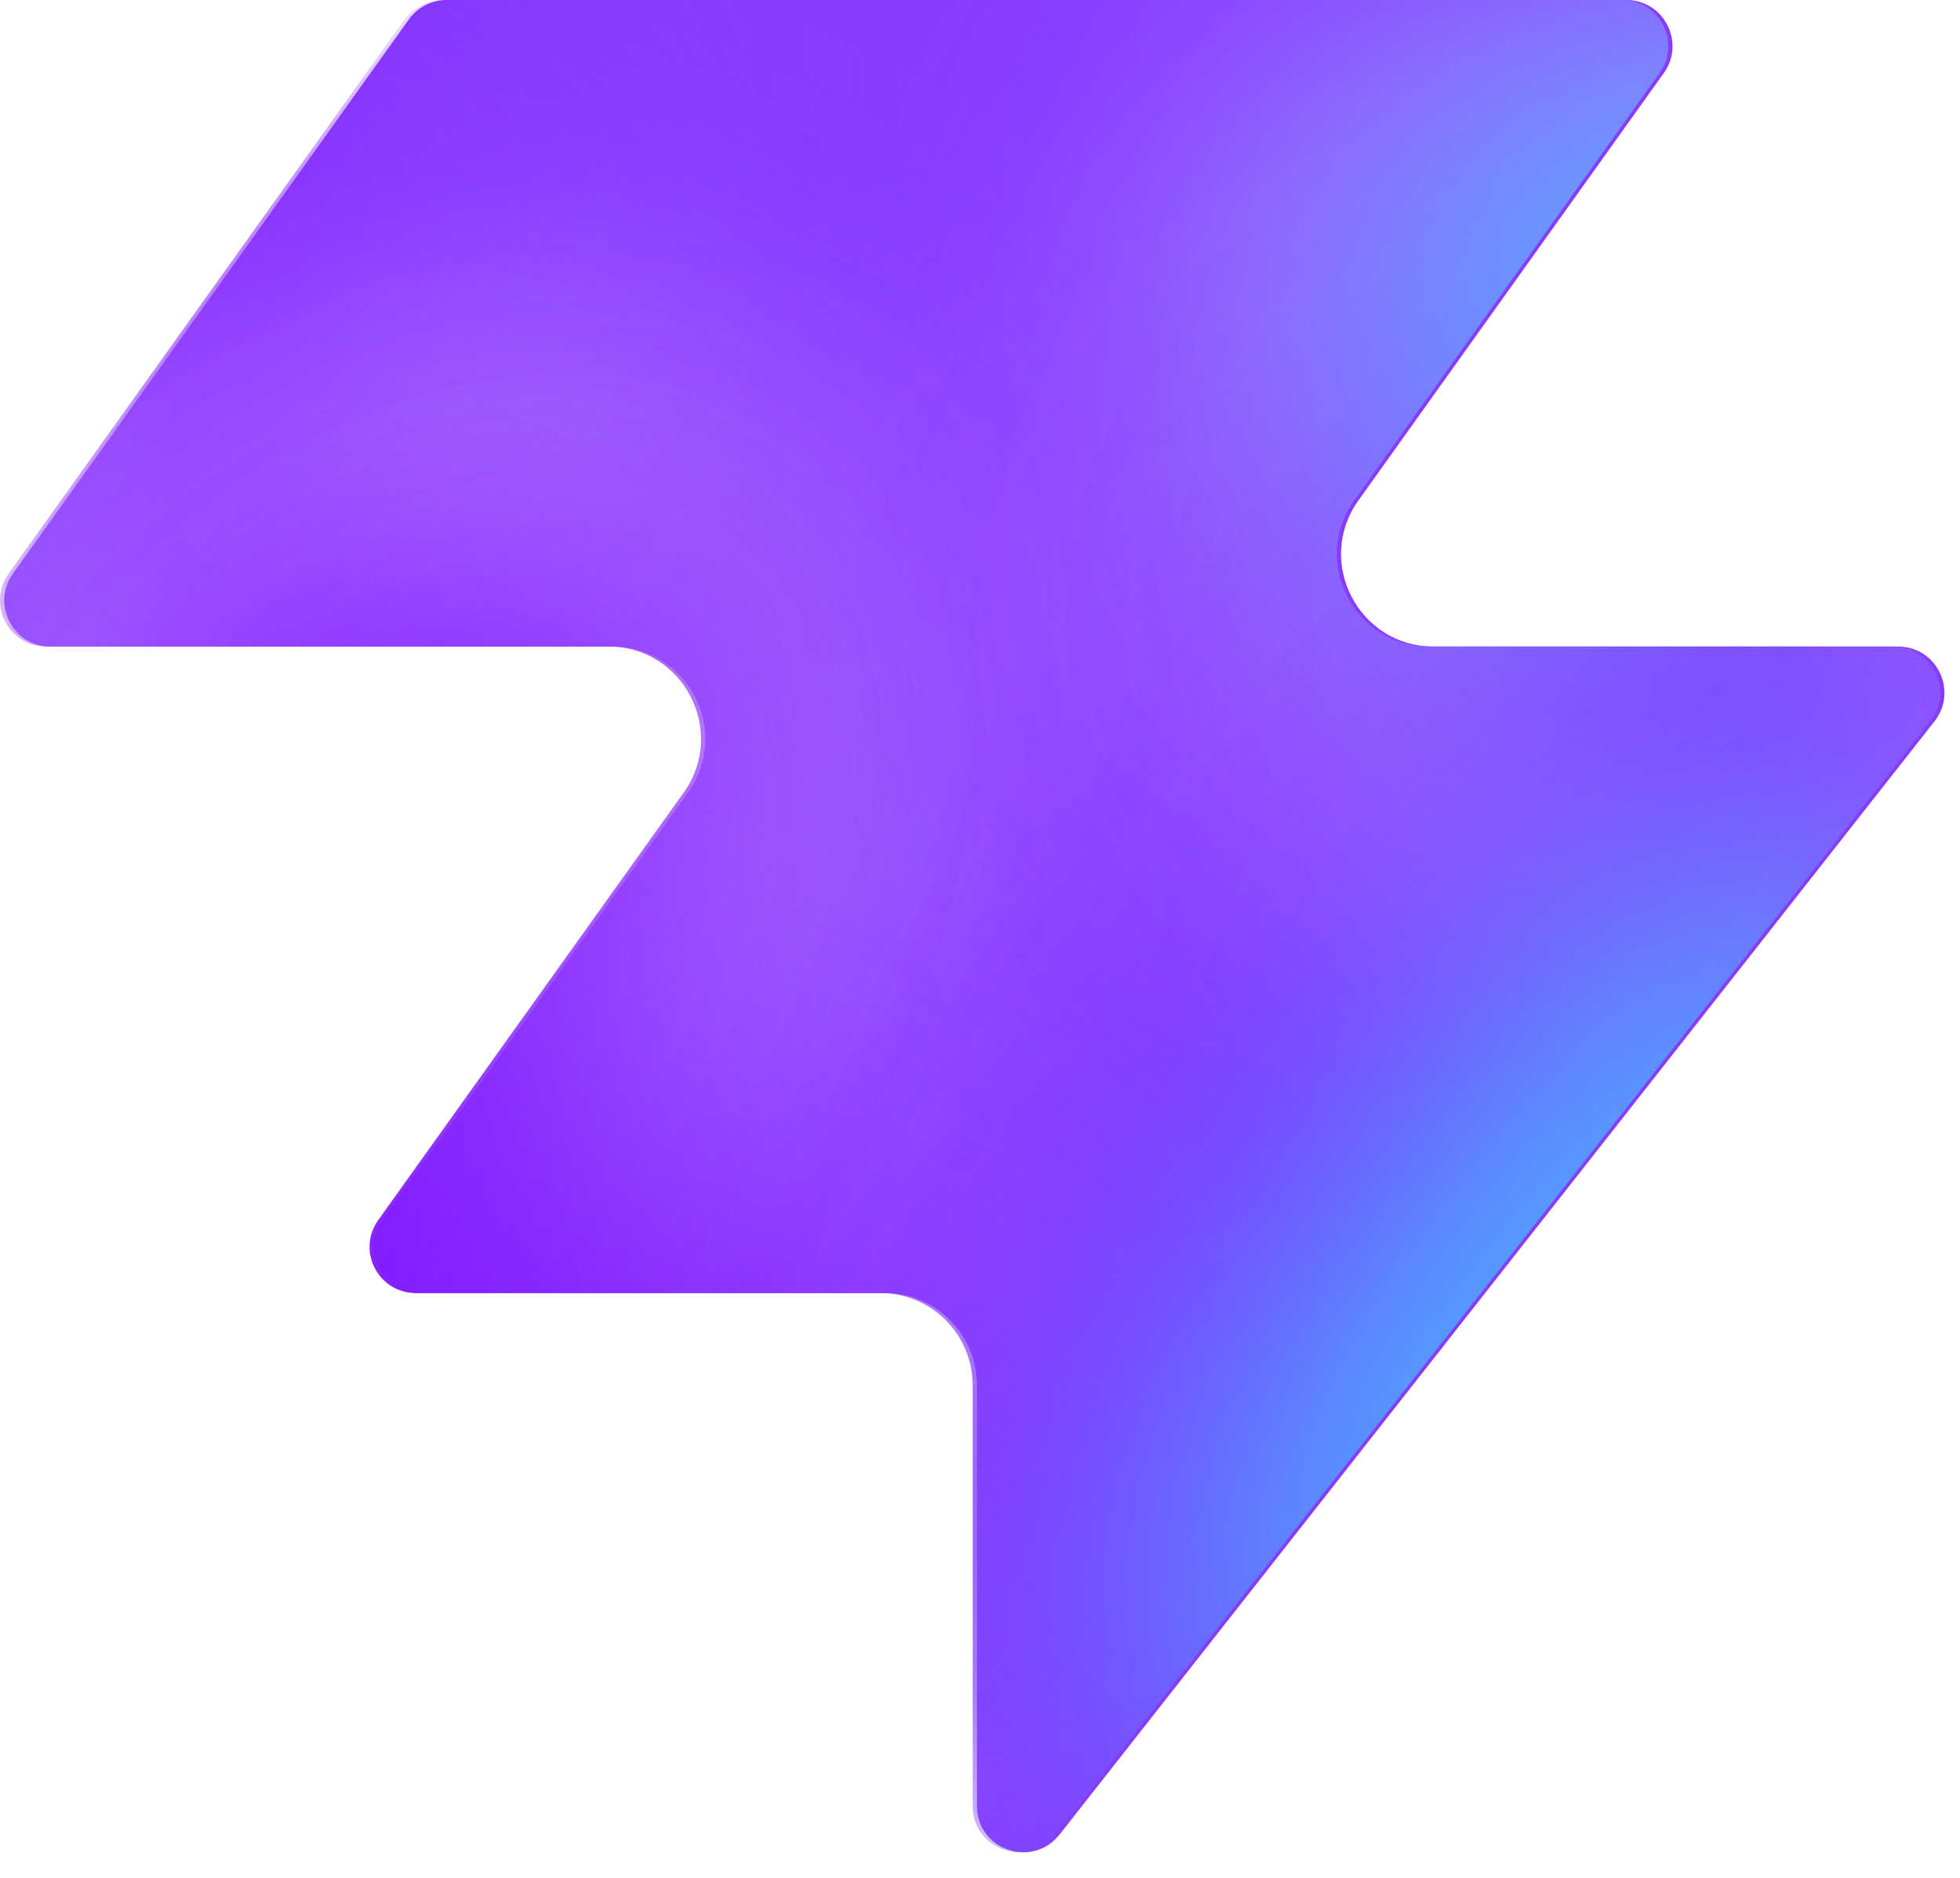
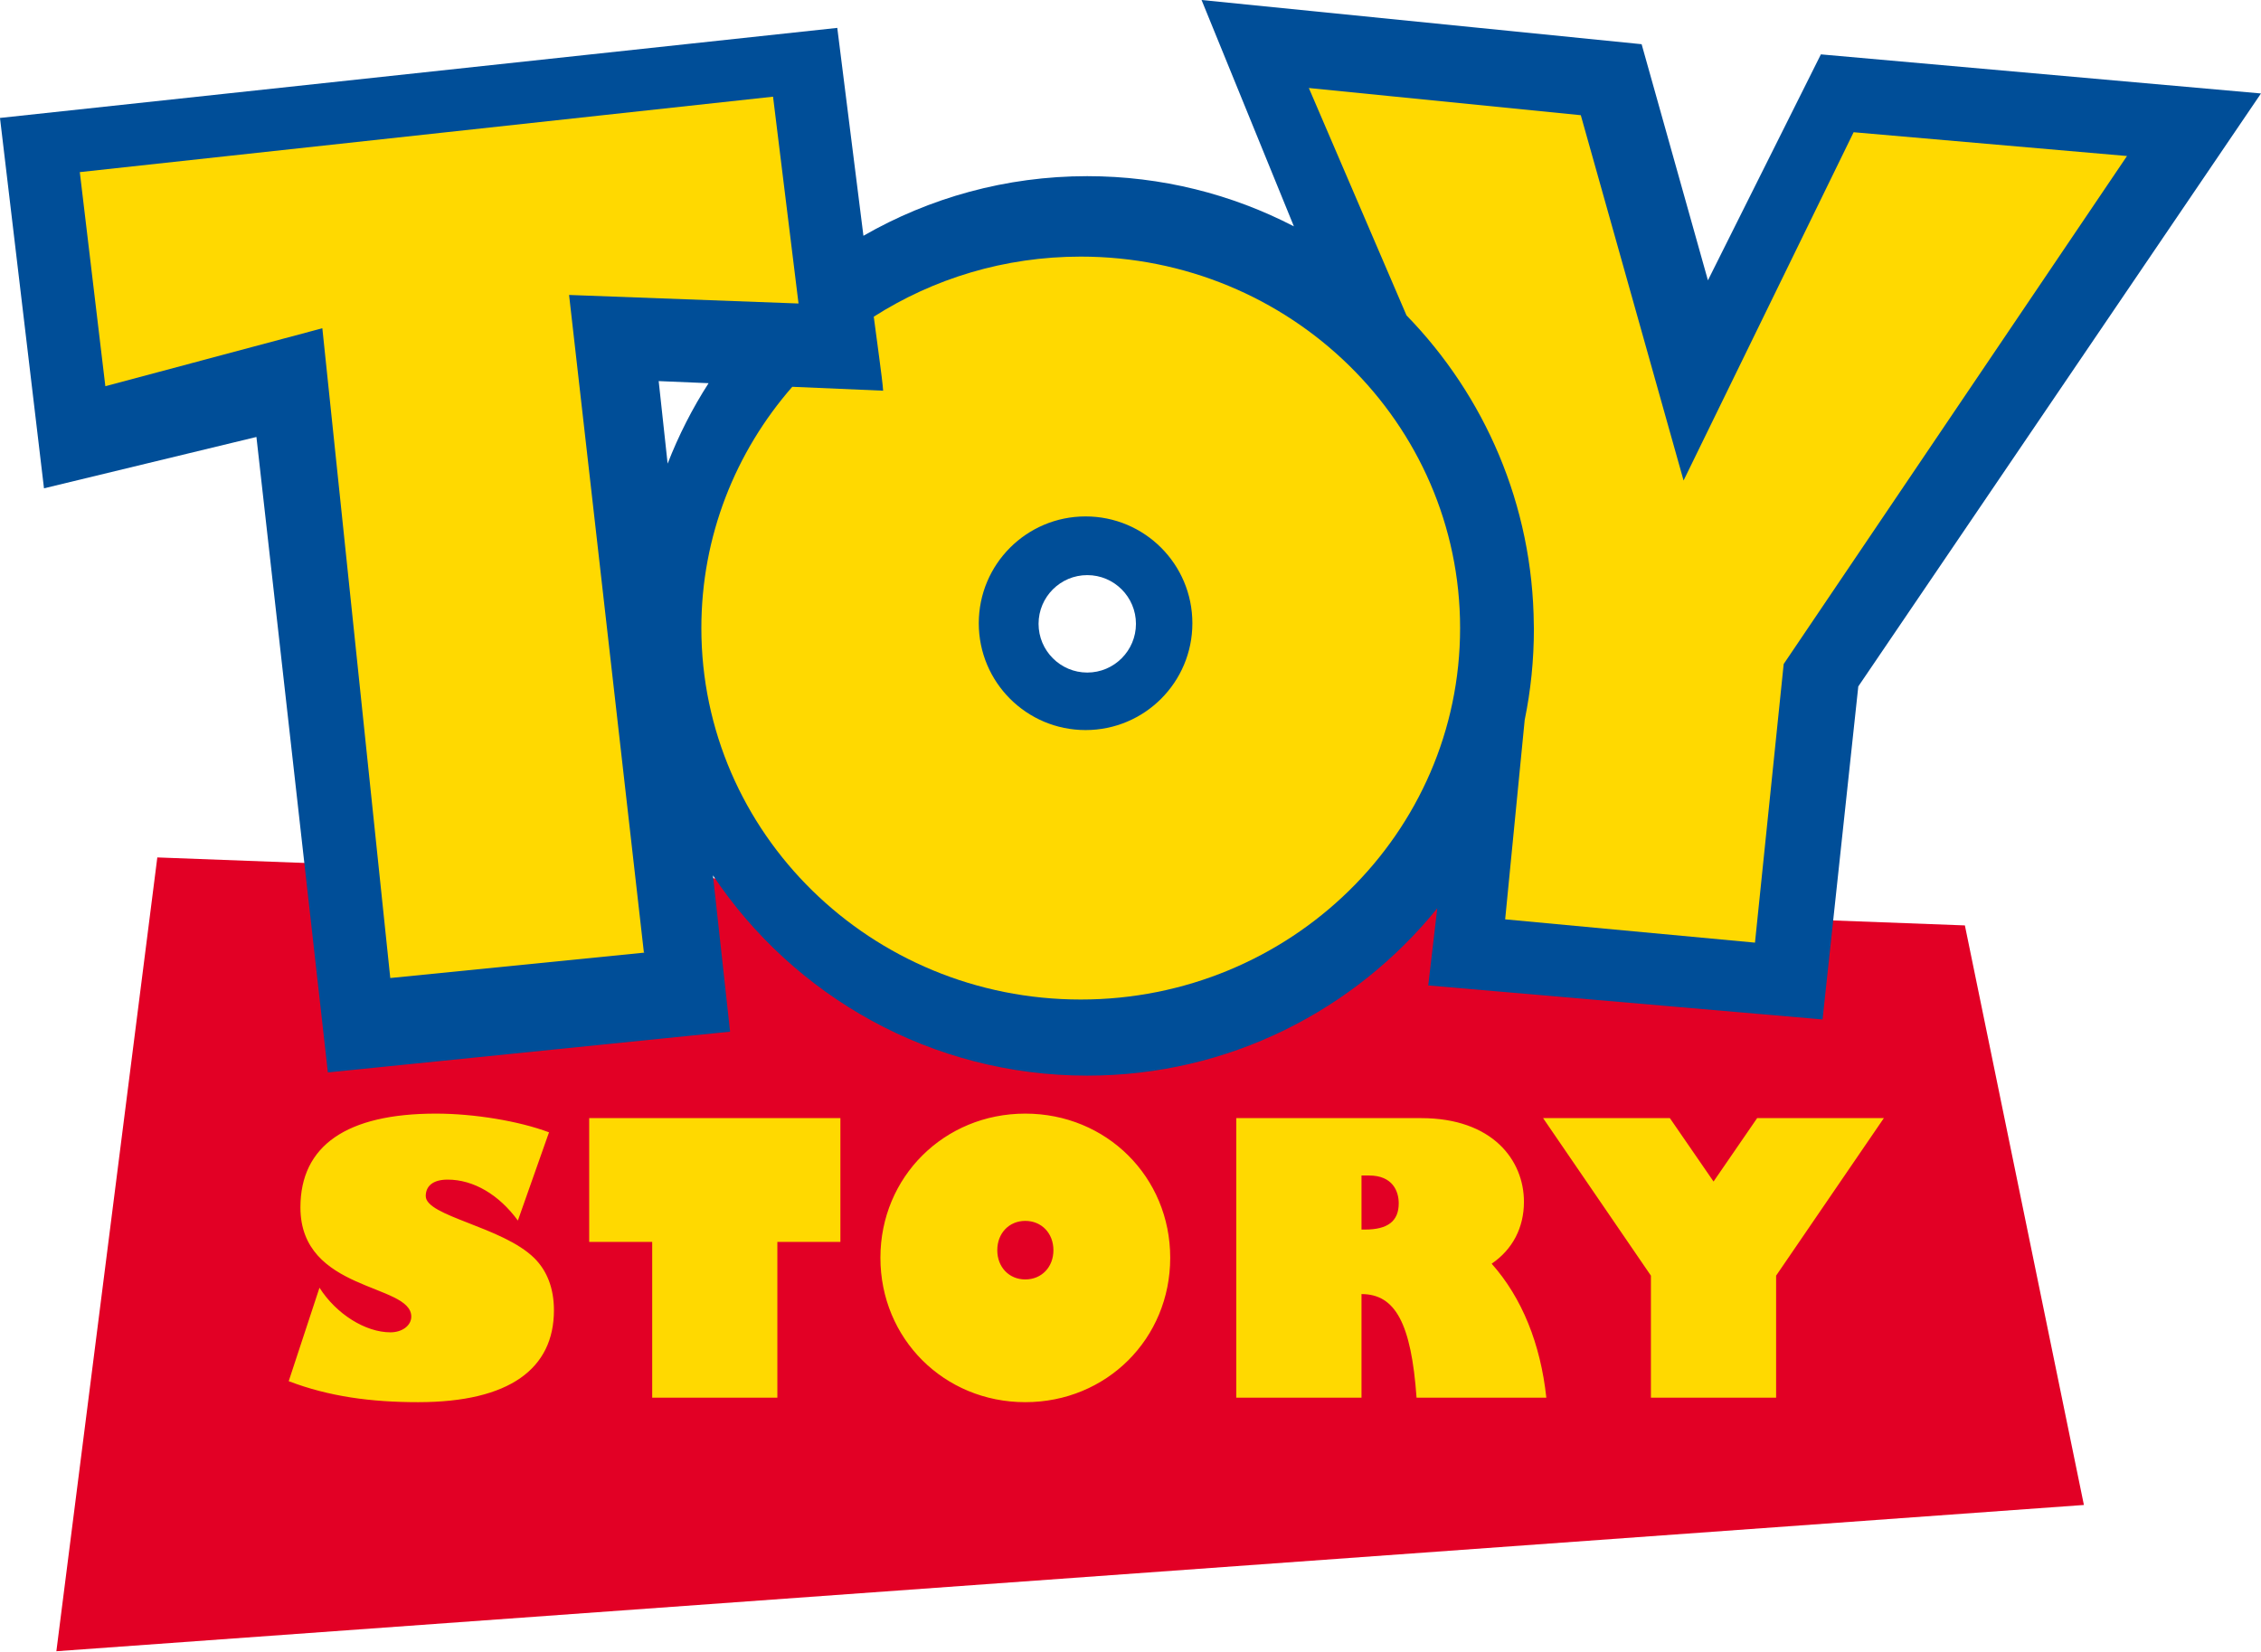
- <svg xmlns="http://www.w3.org/2000/svg" width="48" height="46" fill="none" viewBox="0 0 48 46">
-   <path fill="#863bff" d="M25.946 44.938c-.664.845-2.021.375-2.021-.698V33.937a2.26 2.26 0 0 0-2.262-2.262H10.287c-.92 0-1.456-1.04-.92-1.788l7.48-10.471c1.07-1.497 0-3.578-1.842-3.578H1.237c-.92 0-1.456-1.04-.92-1.788L10.013.474c.214-.297.556-.474.92-.474h28.894c.92 0 1.456 1.04.92 1.788l-7.48 10.471c-1.07 1.498 0 3.579 1.842 3.579h11.377c.943 0 1.473 1.088.89 1.83L25.947 44.94z" style="fill:#863bff;fill:color(display-p3 .525 .23 1);fill-opacity:1" />
-   <mask id="a" width="48" height="46" x="0" y="0" maskUnits="userSpaceOnUse" style="mask-type:alpha">
-     <path fill="#000" d="M25.842 44.938c-.664.844-2.021.375-2.021-.698V33.937a2.26 2.26 0 0 0-2.262-2.262H10.183c-.92 0-1.456-1.04-.92-1.788l7.48-10.471c1.07-1.498 0-3.579-1.842-3.579H1.133c-.92 0-1.456-1.04-.92-1.787L9.91.473c.214-.297.556-.474.92-.474h28.894c.92 0 1.456 1.04.92 1.788l-7.48 10.471c-1.07 1.498 0 3.578 1.842 3.578h11.377c.943 0 1.473 1.088.89 1.832L25.843 44.94z" style="fill:#000;fill-opacity:1" />
-   </mask>
-   <g mask="url(#a)">
-     <g filter="url(#b)">
-       <ellipse cx="5.508" cy="14.704" fill="#ede6ff" rx="5.508" ry="14.704" style="fill:#ede6ff;fill:color(display-p3 .927 .903 1);fill-opacity:1" transform="matrix(.00324 1 1 -.00324 -4.47 31.516)" />
-     </g>
-     <g filter="url(#c)">
-       <ellipse cx="10.399" cy="29.851" fill="#ede6ff" rx="10.399" ry="29.851" style="fill:#ede6ff;fill:color(display-p3 .927 .903 1);fill-opacity:1" transform="matrix(.00324 1 1 -.00324 -39.328 7.883)" />
-     </g>
-     <g filter="url(#d)">
-       <ellipse cx="5.508" cy="30.487" fill="#7e14ff" rx="5.508" ry="30.487" style="fill:#7e14ff;fill:color(display-p3 .492 .077 1);fill-opacity:1" transform="rotate(89.814 -25.913 -14.639)scale(1 -1)" />
-     </g>
-     <g filter="url(#e)">
-       <ellipse cx="5.508" cy="30.599" fill="#7e14ff" rx="5.508" ry="30.599" style="fill:#7e14ff;fill:color(display-p3 .492 .077 1);fill-opacity:1" transform="rotate(89.814 -32.644 -3.334)scale(1 -1)" />
-     </g>
-     <g filter="url(#f)">
-       <ellipse cx="5.508" cy="30.599" fill="#7e14ff" rx="5.508" ry="30.599" style="fill:#7e14ff;fill:color(display-p3 .492 .077 1);fill-opacity:1" transform="matrix(.00324 1 1 -.00324 -34.34 30.47)" />
-     </g>
-     <g filter="url(#g)">
-       <ellipse cx="14.072" cy="22.078" fill="#ede6ff" rx="14.072" ry="22.078" style="fill:#ede6ff;fill:color(display-p3 .927 .903 1);fill-opacity:1" transform="rotate(93.35 24.506 48.493)scale(-1 1)" />
-     </g>
-     <g filter="url(#h)">
-       <ellipse cx="3.47" cy="21.501" fill="#7e14ff" rx="3.47" ry="21.501" style="fill:#7e14ff;fill:color(display-p3 .492 .077 1);fill-opacity:1" transform="rotate(89.009 28.708 47.59)scale(-1 1)" />
-     </g>
-     <g filter="url(#i)">
-       <ellipse cx="3.47" cy="21.501" fill="#7e14ff" rx="3.47" ry="21.501" style="fill:#7e14ff;fill:color(display-p3 .492 .077 1);fill-opacity:1" transform="rotate(89.009 28.708 47.59)scale(-1 1)" />
-     </g>
-     <g filter="url(#j)">
-       <ellipse cx=".387" cy="8.972" fill="#7e14ff" rx="4.407" ry="29.108" style="fill:#7e14ff;fill:color(display-p3 .492 .077 1);fill-opacity:1" transform="rotate(39.51 .387 8.972)" />
-     </g>
-     <g filter="url(#k)">
-       <ellipse cx="47.523" cy="-6.092" fill="#7e14ff" rx="4.407" ry="29.108" style="fill:#7e14ff;fill:color(display-p3 .492 .077 1);fill-opacity:1" transform="rotate(37.892 47.523 -6.092)" />
-     </g>
-     <g filter="url(#l)">
-       <ellipse cx="41.412" cy="6.333" fill="#47bfff" rx="5.971" ry="9.665" style="fill:#47bfff;fill:color(display-p3 .28 .748 1);fill-opacity:1" transform="rotate(37.892 41.412 6.333)" />
-     </g>
-     <g filter="url(#m)">
-       <ellipse cx="-1.879" cy="38.332" fill="#7e14ff" rx="4.407" ry="29.108" style="fill:#7e14ff;fill:color(display-p3 .492 .077 1);fill-opacity:1" transform="rotate(37.892 -1.88 38.332)" />
-     </g>
-     <g filter="url(#n)">
-       <ellipse cx="-1.879" cy="38.332" fill="#7e14ff" rx="4.407" ry="29.108" style="fill:#7e14ff;fill:color(display-p3 .492 .077 1);fill-opacity:1" transform="rotate(37.892 -1.88 38.332)" />
-     </g>
-     <g filter="url(#o)">
-       <ellipse cx="35.651" cy="29.907" fill="#7e14ff" rx="4.407" ry="29.108" style="fill:#7e14ff;fill:color(display-p3 .492 .077 1);fill-opacity:1" transform="rotate(37.892 35.651 29.907)" />
-     </g>
-     <g filter="url(#p)">
-       <ellipse cx="38.418" cy="32.4" fill="#47bfff" rx="5.971" ry="15.297" style="fill:#47bfff;fill:color(display-p3 .28 .748 1);fill-opacity:1" transform="rotate(37.892 38.418 32.4)" />
-     </g>
+ <svg xmlns="http://www.w3.org/2000/svg" width="300" height="219.138">
+   <g transform="translate(-361.5772 -133.2054) scale(1.074215)">
+     <path fill="#e20025" d="m343.559 328.001 12.469-98.069 223.267 8.398 14.701 71.601-250.437 18.07z" />
+     <path fill="#ffd900" d="M404.408 263.892c-3.703-1.392-9.231-2.31-13.964-2.31-11.008 0-16.74 3.94-16.74 11.585 0 10.477 13.693 9.366 13.693 13.49 0 1.111-1.124 1.945-2.572 1.945-3.103 0-6.709-2.27-8.766-5.513l-3.802 11.548c4.973 1.901 10.171 2.594 15.981 2.594 11.348 0 16.78-4.174 16.78-11.358 0-2.688-.84-4.873-2.432-6.447-3.943-3.887-13.402-5.151-13.402-7.658 0-1.196.84-2.032 2.707-2.032 3.191 0 6.334 1.854 8.673 5.057l3.846-10.902zm4.964 13.543h7.783v19.24h15.46v-19.24h7.786v-15.297h-31.029v15.297zm35.971 1.951c0 10.012 7.87 17.845 17.892 17.845 10.037 0 17.904-7.833 17.904-17.845 0-9.975-7.867-17.804-17.904-17.804-10.021 0-17.892 7.83-17.892 17.804m14.436-.93c0-2.089 1.452-3.621 3.456-3.621 2.023 0 3.478 1.533 3.478 3.621 0 2.085-1.455 3.612-3.478 3.612-2.004 0-3.456-1.527-3.456-3.612m29.521-16.318v34.538h15.466v-12.8c4.171 0 6.144 3.618 6.8 12.8h16.031c-.715-6.637-2.997-12.332-6.753-16.552 2.582-1.758 3.987-4.449 3.987-7.646 0-5.151-3.893-10.34-12.706-10.34h-22.824zm15.466 7.09h.946c2.897 0 3.653 1.945 3.653 3.434 0 2.217-1.367 3.244-4.168 3.244h-.431v-6.678zm51.212 27.448v-15.076l13.309-19.462H553.635l-5.385 7.833-5.395-7.833h-15.659l13.318 19.462v15.076h15.463z" />
+     <path fill="#004e98" d="m561.508 130.721-13.952 27.913-8.189-29.171-54.356-5.46 11.404 27.963c-7.646-3.962-16.324-6.2-25.528-6.2-10.065 0-19.503 2.688-27.641 7.365l-3.231-25.684-103.42 11.126 5.435 45.758 26.24-6.344 8.826 78.507 49.679-5.036-2.117-19.309c9.962 14.913 26.951 24.741 46.229 24.741 17.464 0 33.039-8.067 43.238-20.673l-1.115 9.528 48.705 4.202 4.414-41.141 49.738-73.256-54.362-4.83zm-143.552 40.363 6.163.259c-2.001 3.109-3.696 6.437-5.058 9.937l-1.105-10.196zm46.922 29.989c0-3.325 2.697-6.019 6.016-6.019 3.315 0 6.013 2.694 6.013 6.019 0 3.319-2.697 6.019-6.013 6.019-3.319 0-6.016-2.7-6.016-6.019" />
+     <path fill="#ffd900" d="M457.493 201.001c0 7.287 5.904 13.196 13.19 13.196 7.296 0 13.193-5.91 13.193-13.196 0-7.293-5.897-13.199-13.193-13.199-7.287 0-13.19 5.907-13.19 13.199m-34.266.593c0-11.379 4.23-21.791 11.23-29.805 2.148.09 8.71.381 11.223.481-.087-1.433-.852-6.69-1.158-9.141 7.349-4.692 16.125-7.424 25.562-7.424 25.887 0 46.86 20.548 46.86 45.889 0 25.344-20.973 45.892-46.86 45.892-25.887 0-46.857-20.548-46.857-45.892" />
+     <path fill="#ffd900" d="M510.325 162.967c9.644 9.909 15.61 23.399 15.725 38.275l.01.462c0 3.856-.39 7.611-1.136 11.242l-2.413 24.635 30.857 2.878 3.546-34.422 42.405-62.76-33.767-2.938-21.004 43.026-12.694-45.13-33.592-3.359 12.063 28.091zm-163.872-17.701 85.628-9.319 3.147 25.55-28.341-1.055 9.241 81.235.194.002-31.519 3.15-8.392-80.274-26.802 7.162-3.156-26.452z" />
  </g>
-   <defs>
-     <filter id="b" width="60.045" height="41.654" x="-19.77" y="16.149" color-interpolation-filters="sRGB" filterUnits="userSpaceOnUse">
-       <feFlood flood-opacity="0" result="BackgroundImageFix" />
-       <feBlend in="SourceGraphic" in2="BackgroundImageFix" result="shape" />
-       <feGaussianBlur result="effect1_foregroundBlur_2002_17158" stdDeviation="7.659" />
-     </filter>
-     <filter id="c" width="90.34" height="51.437" x="-54.613" y="-7.533" color-interpolation-filters="sRGB" filterUnits="userSpaceOnUse">
-       <feFlood flood-opacity="0" result="BackgroundImageFix" />
-       <feBlend in="SourceGraphic" in2="BackgroundImageFix" result="shape" />
-       <feGaussianBlur result="effect1_foregroundBlur_2002_17158" stdDeviation="7.659" />
-     </filter>
-     <filter id="d" width="79.355" height="29.4" x="-49.64" y="2.03" color-interpolation-filters="sRGB" filterUnits="userSpaceOnUse">
-       <feFlood flood-opacity="0" result="BackgroundImageFix" />
-       <feBlend in="SourceGraphic" in2="BackgroundImageFix" result="shape" />
-       <feGaussianBlur result="effect1_foregroundBlur_2002_17158" stdDeviation="4.596" />
-     </filter>
-     <filter id="e" width="79.579" height="29.4" x="-45.045" y="20.029" color-interpolation-filters="sRGB" filterUnits="userSpaceOnUse">
-       <feFlood flood-opacity="0" result="BackgroundImageFix" />
-       <feBlend in="SourceGraphic" in2="BackgroundImageFix" result="shape" />
-       <feGaussianBlur result="effect1_foregroundBlur_2002_17158" stdDeviation="4.596" />
-     </filter>
-     <filter id="f" width="79.579" height="29.4" x="-43.513" y="21.178" color-interpolation-filters="sRGB" filterUnits="userSpaceOnUse">
-       <feFlood flood-opacity="0" result="BackgroundImageFix" />
-       <feBlend in="SourceGraphic" in2="BackgroundImageFix" result="shape" />
-       <feGaussianBlur result="effect1_foregroundBlur_2002_17158" stdDeviation="4.596" />
-     </filter>
-     <filter id="g" width="74.749" height="58.852" x="15.756" y="-17.901" color-interpolation-filters="sRGB" filterUnits="userSpaceOnUse">
-       <feFlood flood-opacity="0" result="BackgroundImageFix" />
-       <feBlend in="SourceGraphic" in2="BackgroundImageFix" result="shape" />
-       <feGaussianBlur result="effect1_foregroundBlur_2002_17158" stdDeviation="7.659" />
-     </filter>
-     <filter id="h" width="61.377" height="25.362" x="23.548" y="2.284" color-interpolation-filters="sRGB" filterUnits="userSpaceOnUse">
-       <feFlood flood-opacity="0" result="BackgroundImageFix" />
-       <feBlend in="SourceGraphic" in2="BackgroundImageFix" result="shape" />
-       <feGaussianBlur result="effect1_foregroundBlur_2002_17158" stdDeviation="4.596" />
-     </filter>
-     <filter id="i" width="61.377" height="25.362" x="23.548" y="2.284" color-interpolation-filters="sRGB" filterUnits="userSpaceOnUse">
-       <feFlood flood-opacity="0" result="BackgroundImageFix" />
-       <feBlend in="SourceGraphic" in2="BackgroundImageFix" result="shape" />
-       <feGaussianBlur result="effect1_foregroundBlur_2002_17158" stdDeviation="4.596" />
-     </filter>
-     <filter id="j" width="56.045" height="63.649" x="-27.636" y="-22.853" color-interpolation-filters="sRGB" filterUnits="userSpaceOnUse">
-       <feFlood flood-opacity="0" result="BackgroundImageFix" />
-       <feBlend in="SourceGraphic" in2="BackgroundImageFix" result="shape" />
-       <feGaussianBlur result="effect1_foregroundBlur_2002_17158" stdDeviation="4.596" />
-     </filter>
-     <filter id="k" width="54.814" height="64.646" x="20.116" y="-38.415" color-interpolation-filters="sRGB" filterUnits="userSpaceOnUse">
-       <feFlood flood-opacity="0" result="BackgroundImageFix" />
-       <feBlend in="SourceGraphic" in2="BackgroundImageFix" result="shape" />
-       <feGaussianBlur result="effect1_foregroundBlur_2002_17158" stdDeviation="4.596" />
-     </filter>
-     <filter id="l" width="33.541" height="35.313" x="24.641" y="-11.323" color-interpolation-filters="sRGB" filterUnits="userSpaceOnUse">
-       <feFlood flood-opacity="0" result="BackgroundImageFix" />
-       <feBlend in="SourceGraphic" in2="BackgroundImageFix" result="shape" />
-       <feGaussianBlur result="effect1_foregroundBlur_2002_17158" stdDeviation="4.596" />
-     </filter>
-     <filter id="m" width="54.814" height="64.646" x="-29.286" y="6.009" color-interpolation-filters="sRGB" filterUnits="userSpaceOnUse">
-       <feFlood flood-opacity="0" result="BackgroundImageFix" />
-       <feBlend in="SourceGraphic" in2="BackgroundImageFix" result="shape" />
-       <feGaussianBlur result="effect1_foregroundBlur_2002_17158" stdDeviation="4.596" />
-     </filter>
-     <filter id="n" width="54.814" height="64.646" x="-29.286" y="6.009" color-interpolation-filters="sRGB" filterUnits="userSpaceOnUse">
-       <feFlood flood-opacity="0" result="BackgroundImageFix" />
-       <feBlend in="SourceGraphic" in2="BackgroundImageFix" result="shape" />
-       <feGaussianBlur result="effect1_foregroundBlur_2002_17158" stdDeviation="4.596" />
-     </filter>
-     <filter id="o" width="54.814" height="64.646" x="8.244" y="-2.416" color-interpolation-filters="sRGB" filterUnits="userSpaceOnUse">
-       <feFlood flood-opacity="0" result="BackgroundImageFix" />
-       <feBlend in="SourceGraphic" in2="BackgroundImageFix" result="shape" />
-       <feGaussianBlur result="effect1_foregroundBlur_2002_17158" stdDeviation="4.596" />
-     </filter>
-     <filter id="p" width="39.409" height="43.623" x="18.713" y="10.588" color-interpolation-filters="sRGB" filterUnits="userSpaceOnUse">
-       <feFlood flood-opacity="0" result="BackgroundImageFix" />
-       <feBlend in="SourceGraphic" in2="BackgroundImageFix" result="shape" />
-       <feGaussianBlur result="effect1_foregroundBlur_2002_17158" stdDeviation="4.596" />
-     </filter>
-   </defs>
</svg>
